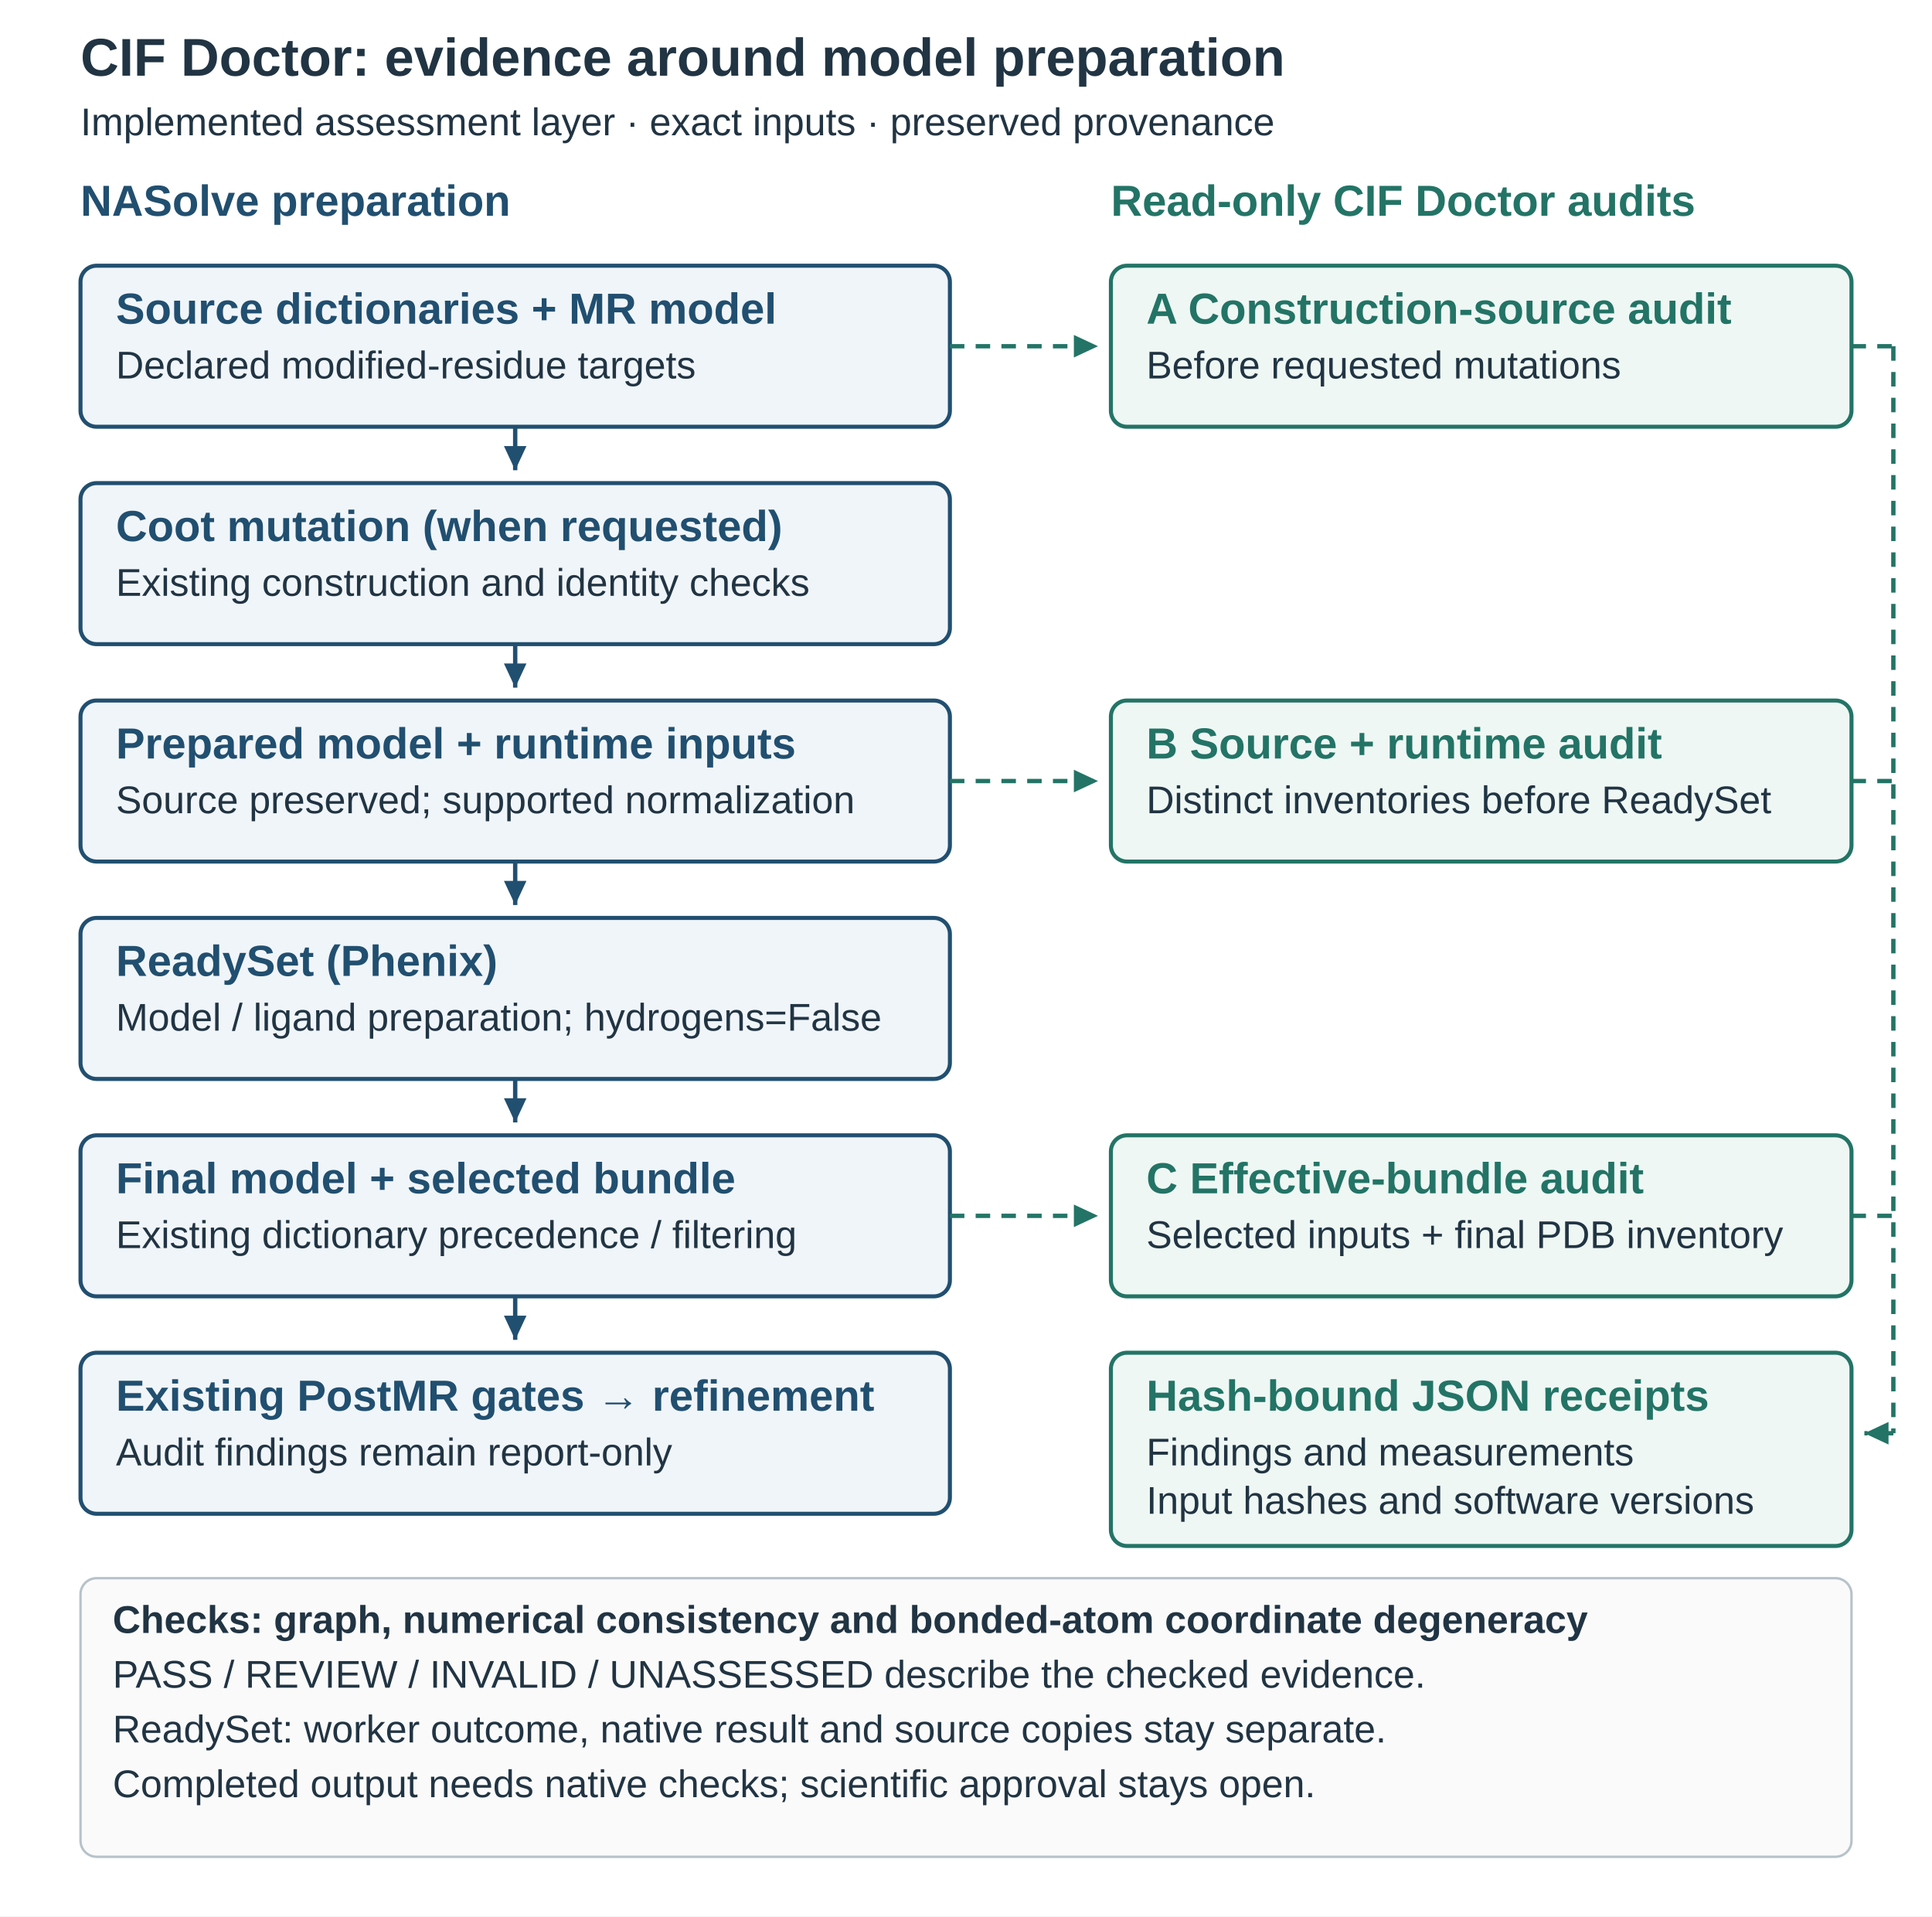
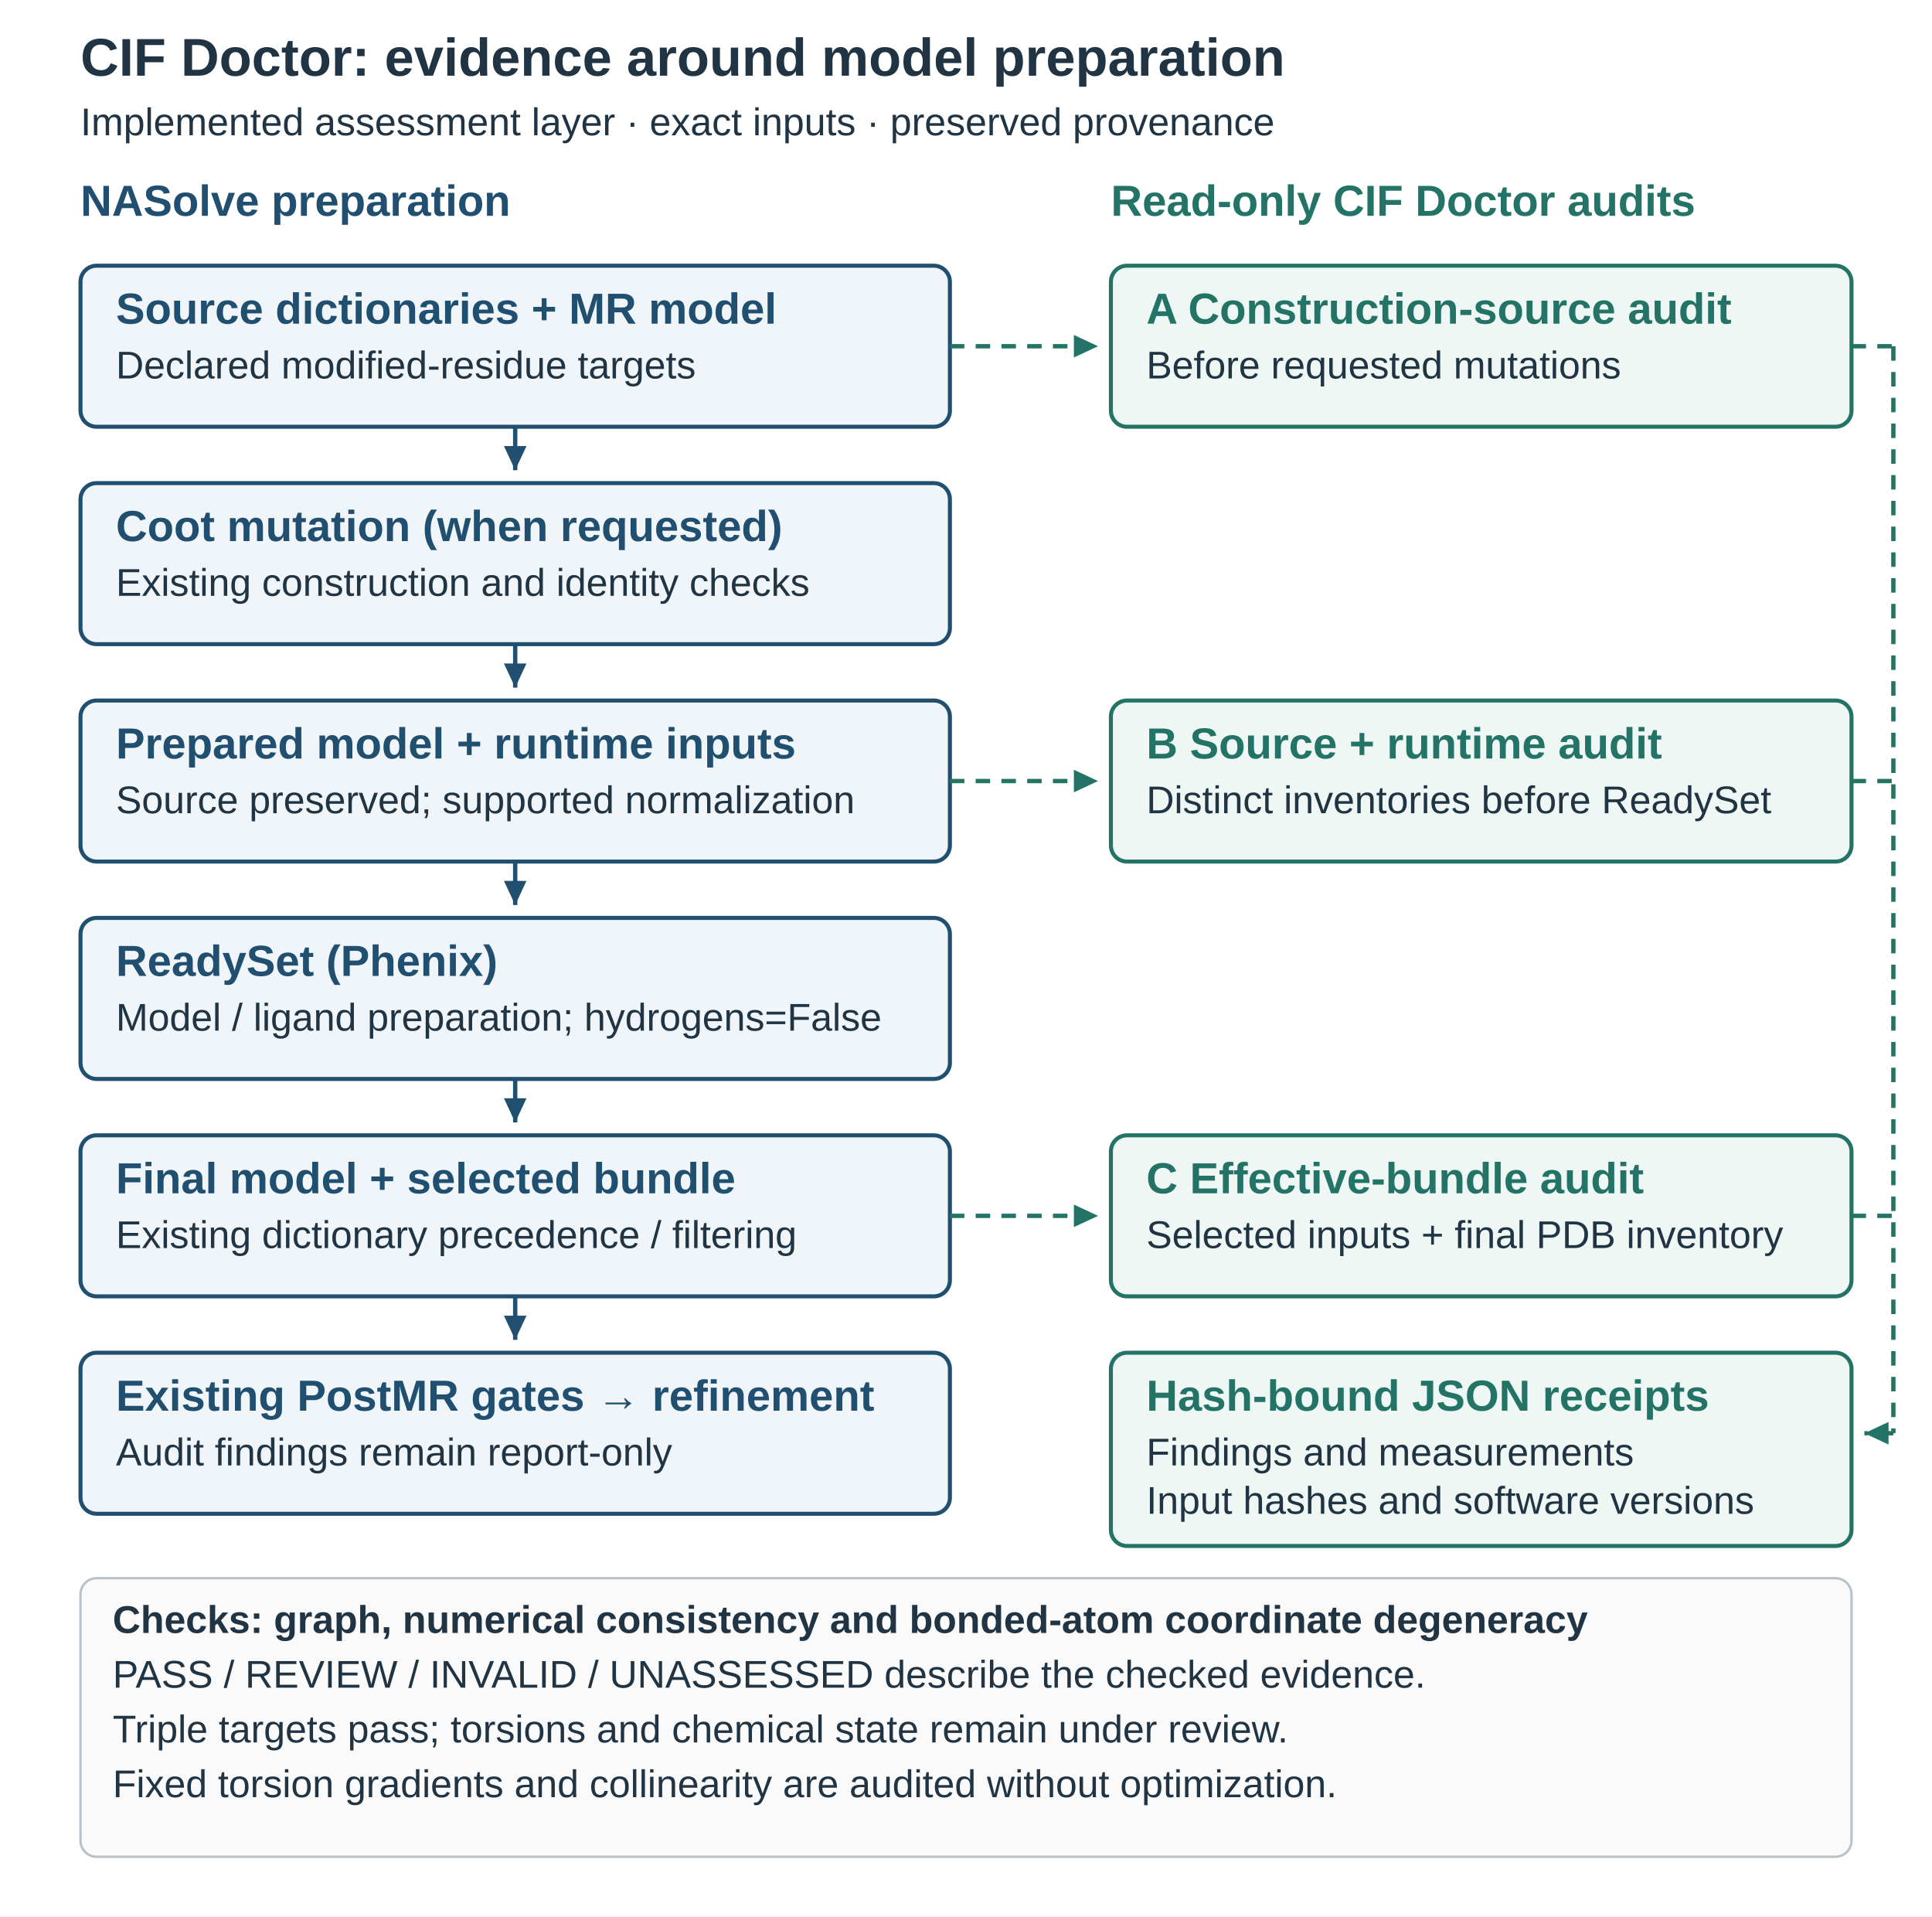
<svg xmlns="http://www.w3.org/2000/svg" width="180mm" height="178.5mm" viewBox="0 0 1200 1190" role="img" aria-labelledby="title description">
  <rect width="1200" height="1190" fill="white" />
  <text x="50" y="47" font-family="Arial, Helvetica, sans-serif" font-size="33" font-weight="bold" fill="#213443" text-anchor="start">CIF Doctor: evidence around model preparation</text>
  <text x="50" y="84" font-family="Arial, Helvetica, sans-serif" font-size="24" font-weight="normal" fill="#213443" text-anchor="start">Implemented assessment layer · exact inputs · preserved provenance</text>
  <text x="50" y="134" font-family="Arial, Helvetica, sans-serif" font-size="27" font-weight="bold" fill="#214f70" text-anchor="start">NASolve preparation</text>
  <text x="690" y="134" font-family="Arial, Helvetica, sans-serif" font-size="27" font-weight="bold" fill="#237466" text-anchor="start">Read-only CIF Doctor audits</text>
  <g id="source-inputs">
    <rect x="50" y="165" width="540" height="100" rx="10" fill="#f0f5f9" stroke="#214f70" stroke-width="2.5" />
    <text x="72" y="201" font-family="Arial, Helvetica, sans-serif" font-size="27" font-weight="bold" fill="#214f70" text-anchor="start">Source dictionaries + MR model</text>
    <text x="72" y="235" font-family="Arial, Helvetica, sans-serif" font-size="24" font-weight="normal" fill="#213443" text-anchor="start">Declared modified-residue targets</text>
  </g>
  <g id="coot-mutation">
    <rect x="50" y="300" width="540" height="100" rx="10" fill="#f0f5f9" stroke="#214f70" stroke-width="2.5" />
    <text x="72" y="336" font-family="Arial, Helvetica, sans-serif" font-size="27" font-weight="bold" fill="#214f70" text-anchor="start">Coot mutation (when requested)</text>
    <text x="72" y="370" font-family="Arial, Helvetica, sans-serif" font-size="24" font-weight="normal" fill="#213443" text-anchor="start">Existing construction and identity checks</text>
  </g>
  <g id="prepared-inputs">
    <rect x="50" y="435" width="540" height="100" rx="10" fill="#f0f5f9" stroke="#214f70" stroke-width="2.5" />
    <text x="72" y="471" font-family="Arial, Helvetica, sans-serif" font-size="27" font-weight="bold" fill="#214f70" text-anchor="start">Prepared model + runtime inputs</text>
    <text x="72" y="505" font-family="Arial, Helvetica, sans-serif" font-size="24" font-weight="normal" fill="#213443" text-anchor="start">Source preserved; supported normalization</text>
  </g>
  <g id="readyset">
    <rect x="50" y="570" width="540" height="100" rx="10" fill="#f0f5f9" stroke="#214f70" stroke-width="2.5" />
    <text x="72" y="606" font-family="Arial, Helvetica, sans-serif" font-size="27" font-weight="bold" fill="#214f70" text-anchor="start">ReadySet (Phenix)</text>
    <text x="72" y="640" font-family="Arial, Helvetica, sans-serif" font-size="24" font-weight="normal" fill="#213443" text-anchor="start">Model / ligand preparation; hydrogens=False</text>
  </g>
  <g id="effective-inputs">
    <rect x="50" y="705" width="540" height="100" rx="10" fill="#f0f5f9" stroke="#214f70" stroke-width="2.5" />
    <text x="72" y="741" font-family="Arial, Helvetica, sans-serif" font-size="27" font-weight="bold" fill="#214f70" text-anchor="start">Final model + selected bundle</text>
    <text x="72" y="775" font-family="Arial, Helvetica, sans-serif" font-size="24" font-weight="normal" fill="#213443" text-anchor="start">Existing dictionary precedence / filtering</text>
  </g>
  <g id="postmr-gates">
    <rect x="50" y="840" width="540" height="100" rx="10" fill="#f0f5f9" stroke="#214f70" stroke-width="2.5" />
    <text x="72" y="876" font-family="Arial, Helvetica, sans-serif" font-size="27" font-weight="bold" fill="#214f70" text-anchor="start">Existing PostMR gates → refinement</text>
    <text x="72" y="910" font-family="Arial, Helvetica, sans-serif" font-size="24" font-weight="normal" fill="#213443" text-anchor="start">Audit findings remain report-only</text>
  </g>
  <g id="preparation-flow-0">
    <path d="M 320.0 265.0 L 320.0 292.0" fill="none" stroke="#214f70" stroke-width="2.7" />
    <polygon points="320.0,292.0 313.0,277.0 327.0,277.0" fill="#214f70" />
  </g>
  <g id="preparation-flow-1">
    <path d="M 320.0 400.0 L 320.0 427.0" fill="none" stroke="#214f70" stroke-width="2.7" />
    <polygon points="320.0,427.0 313.0,412.0 327.0,412.0" fill="#214f70" />
  </g>
  <g id="preparation-flow-2">
    <path d="M 320.0 535.0 L 320.0 562.0" fill="none" stroke="#214f70" stroke-width="2.7" />
    <polygon points="320.0,562.0 313.0,547.0 327.0,547.0" fill="#214f70" />
  </g>
  <g id="preparation-flow-3">
    <path d="M 320.0 670.0 L 320.0 697.0" fill="none" stroke="#214f70" stroke-width="2.7" />
    <polygon points="320.0,697.0 313.0,682.0 327.0,682.0" fill="#214f70" />
  </g>
  <g id="preparation-flow-4">
    <path d="M 320.0 805.0 L 320.0 832.0" fill="none" stroke="#214f70" stroke-width="2.7" />
    <polygon points="320.0,832.0 313.0,817.0 327.0,817.0" fill="#214f70" />
  </g>
  <g id="mutation-audit">
    <rect x="690" y="165" width="460" height="100" rx="10" fill="#eef7f3" stroke="#237466" stroke-width="2.5" />
    <text x="712" y="201" font-family="Arial, Helvetica, sans-serif" font-size="27" font-weight="bold" fill="#237466" text-anchor="start">A  Construction-source audit</text>
    <text x="712" y="235" font-family="Arial, Helvetica, sans-serif" font-size="24" font-weight="normal" fill="#213443" text-anchor="start">Before requested mutations</text>
  </g>
  <g id="audit-branch-mutation-audit">
    <path d="M 590.0 215.0 L 599.0 215.0" fill="none" stroke="#237466" stroke-width="2.7" />
    <path d="M 606.0 215.0 L 615.0 215.0" fill="none" stroke="#237466" stroke-width="2.7" />
    <path d="M 622.0 215.0 L 631.0 215.0" fill="none" stroke="#237466" stroke-width="2.7" />
    <path d="M 638.0 215.0 L 647.0 215.0" fill="none" stroke="#237466" stroke-width="2.7" />
    <path d="M 654.0 215.0 L 663.0 215.0" fill="none" stroke="#237466" stroke-width="2.7" />
    <path d="M 670.0 215.0 L 679.0 215.0" fill="none" stroke="#237466" stroke-width="2.7" />
    <polygon points="682.0,215.0 667.0,222.0 667.0,208.0" fill="#237466" />
  </g>
  <g id="source-runtime-audit">
    <rect x="690" y="435" width="460" height="100" rx="10" fill="#eef7f3" stroke="#237466" stroke-width="2.5" />
    <text x="712" y="471" font-family="Arial, Helvetica, sans-serif" font-size="27" font-weight="bold" fill="#237466" text-anchor="start">B  Source + runtime audit</text>
    <text x="712" y="505" font-family="Arial, Helvetica, sans-serif" font-size="24" font-weight="normal" fill="#213443" text-anchor="start">Distinct inventories before ReadySet</text>
  </g>
  <g id="audit-branch-source-runtime-audit">
    <path d="M 590.0 485.0 L 599.0 485.0" fill="none" stroke="#237466" stroke-width="2.7" />
    <path d="M 606.0 485.0 L 615.0 485.0" fill="none" stroke="#237466" stroke-width="2.7" />
    <path d="M 622.0 485.0 L 631.0 485.0" fill="none" stroke="#237466" stroke-width="2.7" />
    <path d="M 638.0 485.0 L 647.0 485.0" fill="none" stroke="#237466" stroke-width="2.7" />
    <path d="M 654.0 485.0 L 663.0 485.0" fill="none" stroke="#237466" stroke-width="2.7" />
    <path d="M 670.0 485.0 L 679.0 485.0" fill="none" stroke="#237466" stroke-width="2.7" />
    <polygon points="682.0,485.0 667.0,492.0 667.0,478.0" fill="#237466" />
  </g>
  <g id="effective-audit">
    <rect x="690" y="705" width="460" height="100" rx="10" fill="#eef7f3" stroke="#237466" stroke-width="2.5" />
    <text x="712" y="741" font-family="Arial, Helvetica, sans-serif" font-size="27" font-weight="bold" fill="#237466" text-anchor="start">C  Effective-bundle audit</text>
    <text x="712" y="775" font-family="Arial, Helvetica, sans-serif" font-size="24" font-weight="normal" fill="#213443" text-anchor="start">Selected inputs + final PDB inventory</text>
  </g>
  <g id="audit-branch-effective-audit">
    <path d="M 590.0 755.0 L 599.0 755.0" fill="none" stroke="#237466" stroke-width="2.7" />
    <path d="M 606.0 755.0 L 615.0 755.0" fill="none" stroke="#237466" stroke-width="2.7" />
    <path d="M 622.0 755.0 L 631.0 755.0" fill="none" stroke="#237466" stroke-width="2.7" />
    <path d="M 638.0 755.0 L 647.0 755.0" fill="none" stroke="#237466" stroke-width="2.7" />
    <path d="M 654.0 755.0 L 663.0 755.0" fill="none" stroke="#237466" stroke-width="2.7" />
    <path d="M 670.0 755.0 L 679.0 755.0" fill="none" stroke="#237466" stroke-width="2.7" />
    <polygon points="682.0,755.0 667.0,762.0 667.0,748.0" fill="#237466" />
  </g>
  <g id="json-receipts">
    <rect x="690" y="840" width="460" height="120" rx="10" fill="#eef7f3" stroke="#237466" stroke-width="2.5" />
    <text x="712" y="876" font-family="Arial, Helvetica, sans-serif" font-size="27" font-weight="bold" fill="#237466" text-anchor="start">Hash-bound JSON receipts</text>
    <text x="712" y="910" font-family="Arial, Helvetica, sans-serif" font-size="24" font-weight="normal" fill="#213443" text-anchor="start">Findings and measurements</text>
    <text x="712" y="940" font-family="Arial, Helvetica, sans-serif" font-size="24" font-weight="normal" fill="#213443" text-anchor="start">Input hashes and software versions</text>
  </g>
  <g id="mutation-to-receipts">
    <path d="M 1150.0 215.0 L 1159.0 215.0" fill="none" stroke="#237466" stroke-width="2.7" />
    <path d="M 1166.0 215.0 L 1175.0 215.0" fill="none" stroke="#237466" stroke-width="2.7" />
    <path d="M 1176.0 215.0 L 1176.0 224.0" fill="none" stroke="#237466" stroke-width="2.7" />
    <path d="M 1176.0 231.0 L 1176.0 240.0" fill="none" stroke="#237466" stroke-width="2.7" />
    <path d="M 1176.0 247.0 L 1176.0 256.0" fill="none" stroke="#237466" stroke-width="2.7" />
    <path d="M 1176.0 263.0 L 1176.0 272.0" fill="none" stroke="#237466" stroke-width="2.7" />
    <path d="M 1176.0 279.0 L 1176.0 288.0" fill="none" stroke="#237466" stroke-width="2.7" />
    <path d="M 1176.0 295.0 L 1176.0 304.0" fill="none" stroke="#237466" stroke-width="2.7" />
    <path d="M 1176.0 311.0 L 1176.0 320.0" fill="none" stroke="#237466" stroke-width="2.7" />
    <path d="M 1176.0 327.0 L 1176.0 336.0" fill="none" stroke="#237466" stroke-width="2.7" />
    <path d="M 1176.0 343.0 L 1176.0 352.0" fill="none" stroke="#237466" stroke-width="2.7" />
    <path d="M 1176.0 359.0 L 1176.0 368.0" fill="none" stroke="#237466" stroke-width="2.7" />
    <path d="M 1176.0 375.0 L 1176.0 384.0" fill="none" stroke="#237466" stroke-width="2.7" />
    <path d="M 1176.0 391.0 L 1176.0 400.0" fill="none" stroke="#237466" stroke-width="2.7" />
    <path d="M 1176.0 407.0 L 1176.0 416.0" fill="none" stroke="#237466" stroke-width="2.7" />
    <path d="M 1176.0 423.0 L 1176.0 432.0" fill="none" stroke="#237466" stroke-width="2.7" />
    <path d="M 1176.0 439.0 L 1176.0 448.0" fill="none" stroke="#237466" stroke-width="2.7" />
    <path d="M 1176.0 455.0 L 1176.0 464.0" fill="none" stroke="#237466" stroke-width="2.7" />
    <path d="M 1176.0 471.0 L 1176.0 480.0" fill="none" stroke="#237466" stroke-width="2.7" />
    <path d="M 1176.0 487.0 L 1176.0 496.0" fill="none" stroke="#237466" stroke-width="2.7" />
    <path d="M 1176.0 503.0 L 1176.0 512.0" fill="none" stroke="#237466" stroke-width="2.7" />
    <path d="M 1176.0 519.0 L 1176.0 528.0" fill="none" stroke="#237466" stroke-width="2.7" />
    <path d="M 1176.0 535.0 L 1176.0 544.0" fill="none" stroke="#237466" stroke-width="2.7" />
    <path d="M 1176.0 551.0 L 1176.0 560.0" fill="none" stroke="#237466" stroke-width="2.7" />
    <path d="M 1176.0 567.0 L 1176.0 576.0" fill="none" stroke="#237466" stroke-width="2.7" />
    <path d="M 1176.0 583.0 L 1176.0 592.0" fill="none" stroke="#237466" stroke-width="2.7" />
    <path d="M 1176.0 599.0 L 1176.0 608.0" fill="none" stroke="#237466" stroke-width="2.7" />
    <path d="M 1176.0 615.0 L 1176.0 624.0" fill="none" stroke="#237466" stroke-width="2.7" />
    <path d="M 1176.0 631.0 L 1176.0 640.0" fill="none" stroke="#237466" stroke-width="2.7" />
    <path d="M 1176.0 647.0 L 1176.0 656.0" fill="none" stroke="#237466" stroke-width="2.7" />
    <path d="M 1176.0 663.0 L 1176.0 672.0" fill="none" stroke="#237466" stroke-width="2.7" />
    <path d="M 1176.0 679.0 L 1176.0 688.0" fill="none" stroke="#237466" stroke-width="2.7" />
    <path d="M 1176.0 695.0 L 1176.0 704.0" fill="none" stroke="#237466" stroke-width="2.7" />
    <path d="M 1176.0 711.0 L 1176.0 720.0" fill="none" stroke="#237466" stroke-width="2.7" />
    <path d="M 1176.0 727.0 L 1176.0 736.0" fill="none" stroke="#237466" stroke-width="2.7" />
    <path d="M 1176.0 743.0 L 1176.0 752.0" fill="none" stroke="#237466" stroke-width="2.7" />
    <path d="M 1176.0 759.0 L 1176.0 768.0" fill="none" stroke="#237466" stroke-width="2.7" />
    <path d="M 1176.0 775.0 L 1176.0 784.0" fill="none" stroke="#237466" stroke-width="2.7" />
    <path d="M 1176.0 791.0 L 1176.0 800.0" fill="none" stroke="#237466" stroke-width="2.7" />
    <path d="M 1176.0 807.0 L 1176.0 816.0" fill="none" stroke="#237466" stroke-width="2.7" />
    <path d="M 1176.0 823.0 L 1176.0 832.0" fill="none" stroke="#237466" stroke-width="2.7" />
    <path d="M 1176.0 839.0 L 1176.0 848.0" fill="none" stroke="#237466" stroke-width="2.7" />
    <path d="M 1176.0 855.0 L 1176.0 864.0" fill="none" stroke="#237466" stroke-width="2.7" />
    <path d="M 1176.0 871.0 L 1176.0 880.0" fill="none" stroke="#237466" stroke-width="2.7" />
    <path d="M 1176.0 887.0 L 1176.0 890.0" fill="none" stroke="#237466" stroke-width="2.7" />
    <path d="M 1176.0 890.0 L 1167.0 890.0" fill="none" stroke="#237466" stroke-width="2.7" />
    <path d="M 1160.0 890.0 L 1158.0 890.0" fill="none" stroke="#237466" stroke-width="2.7" />
    <polygon points="1158.0,890.0 1173.0,883.0 1173.0,897.0" fill="#237466" />
  </g>
  <g id="source-to-receipts">
    <path d="M 1150.0 485.0 L 1159.0 485.0" fill="none" stroke="#237466" stroke-width="2.7" />
    <path d="M 1166.0 485.0 L 1175.0 485.0" fill="none" stroke="#237466" stroke-width="2.7" />
  </g>
  <g id="effective-to-receipts">
    <path d="M 1150.0 755.0 L 1159.0 755.0" fill="none" stroke="#237466" stroke-width="2.7" />
    <path d="M 1166.0 755.0 L 1175.0 755.0" fill="none" stroke="#237466" stroke-width="2.7" />
  </g>
  <g id="scope-notes">
    <rect x="50" y="980" width="1100" height="173" rx="10" fill="#fafafa" stroke="#b7c2ca" stroke-width="1.5" />
    <text x="70" y="1014" font-family="Arial, Helvetica, sans-serif" font-size="24" font-weight="bold" fill="#213443" text-anchor="start">Checks: graph, numerical consistency and bonded-atom coordinate degeneracy</text>
    <text x="70" y="1048" font-family="Arial, Helvetica, sans-serif" font-size="24" font-weight="normal" fill="#213443" text-anchor="start">PASS / REVIEW / INVALID / UNASSESSED describe the checked evidence.</text>
-     <text x="70" y="1082" font-family="Arial, Helvetica, sans-serif" font-size="24" font-weight="normal" fill="#213443" text-anchor="start">ReadySet: worker outcome, native result and source copies stay separate.</text>
-     <text x="70" y="1116" font-family="Arial, Helvetica, sans-serif" font-size="24" font-weight="normal" fill="#213443" text-anchor="start">Completed output needs native checks; scientific approval stays open.</text>
+     <text x="70" y="1082" font-family="Arial, Helvetica, sans-serif" font-size="24" font-weight="normal" fill="#213443" text-anchor="start">Triple targets pass; torsions and chemical state remain under review.</text>
+     <text x="70" y="1116" font-family="Arial, Helvetica, sans-serif" font-size="24" font-weight="normal" fill="#213443" text-anchor="start">Fixed torsion gradients and collinearity are audited without optimization.</text>
  </g>
</svg>
